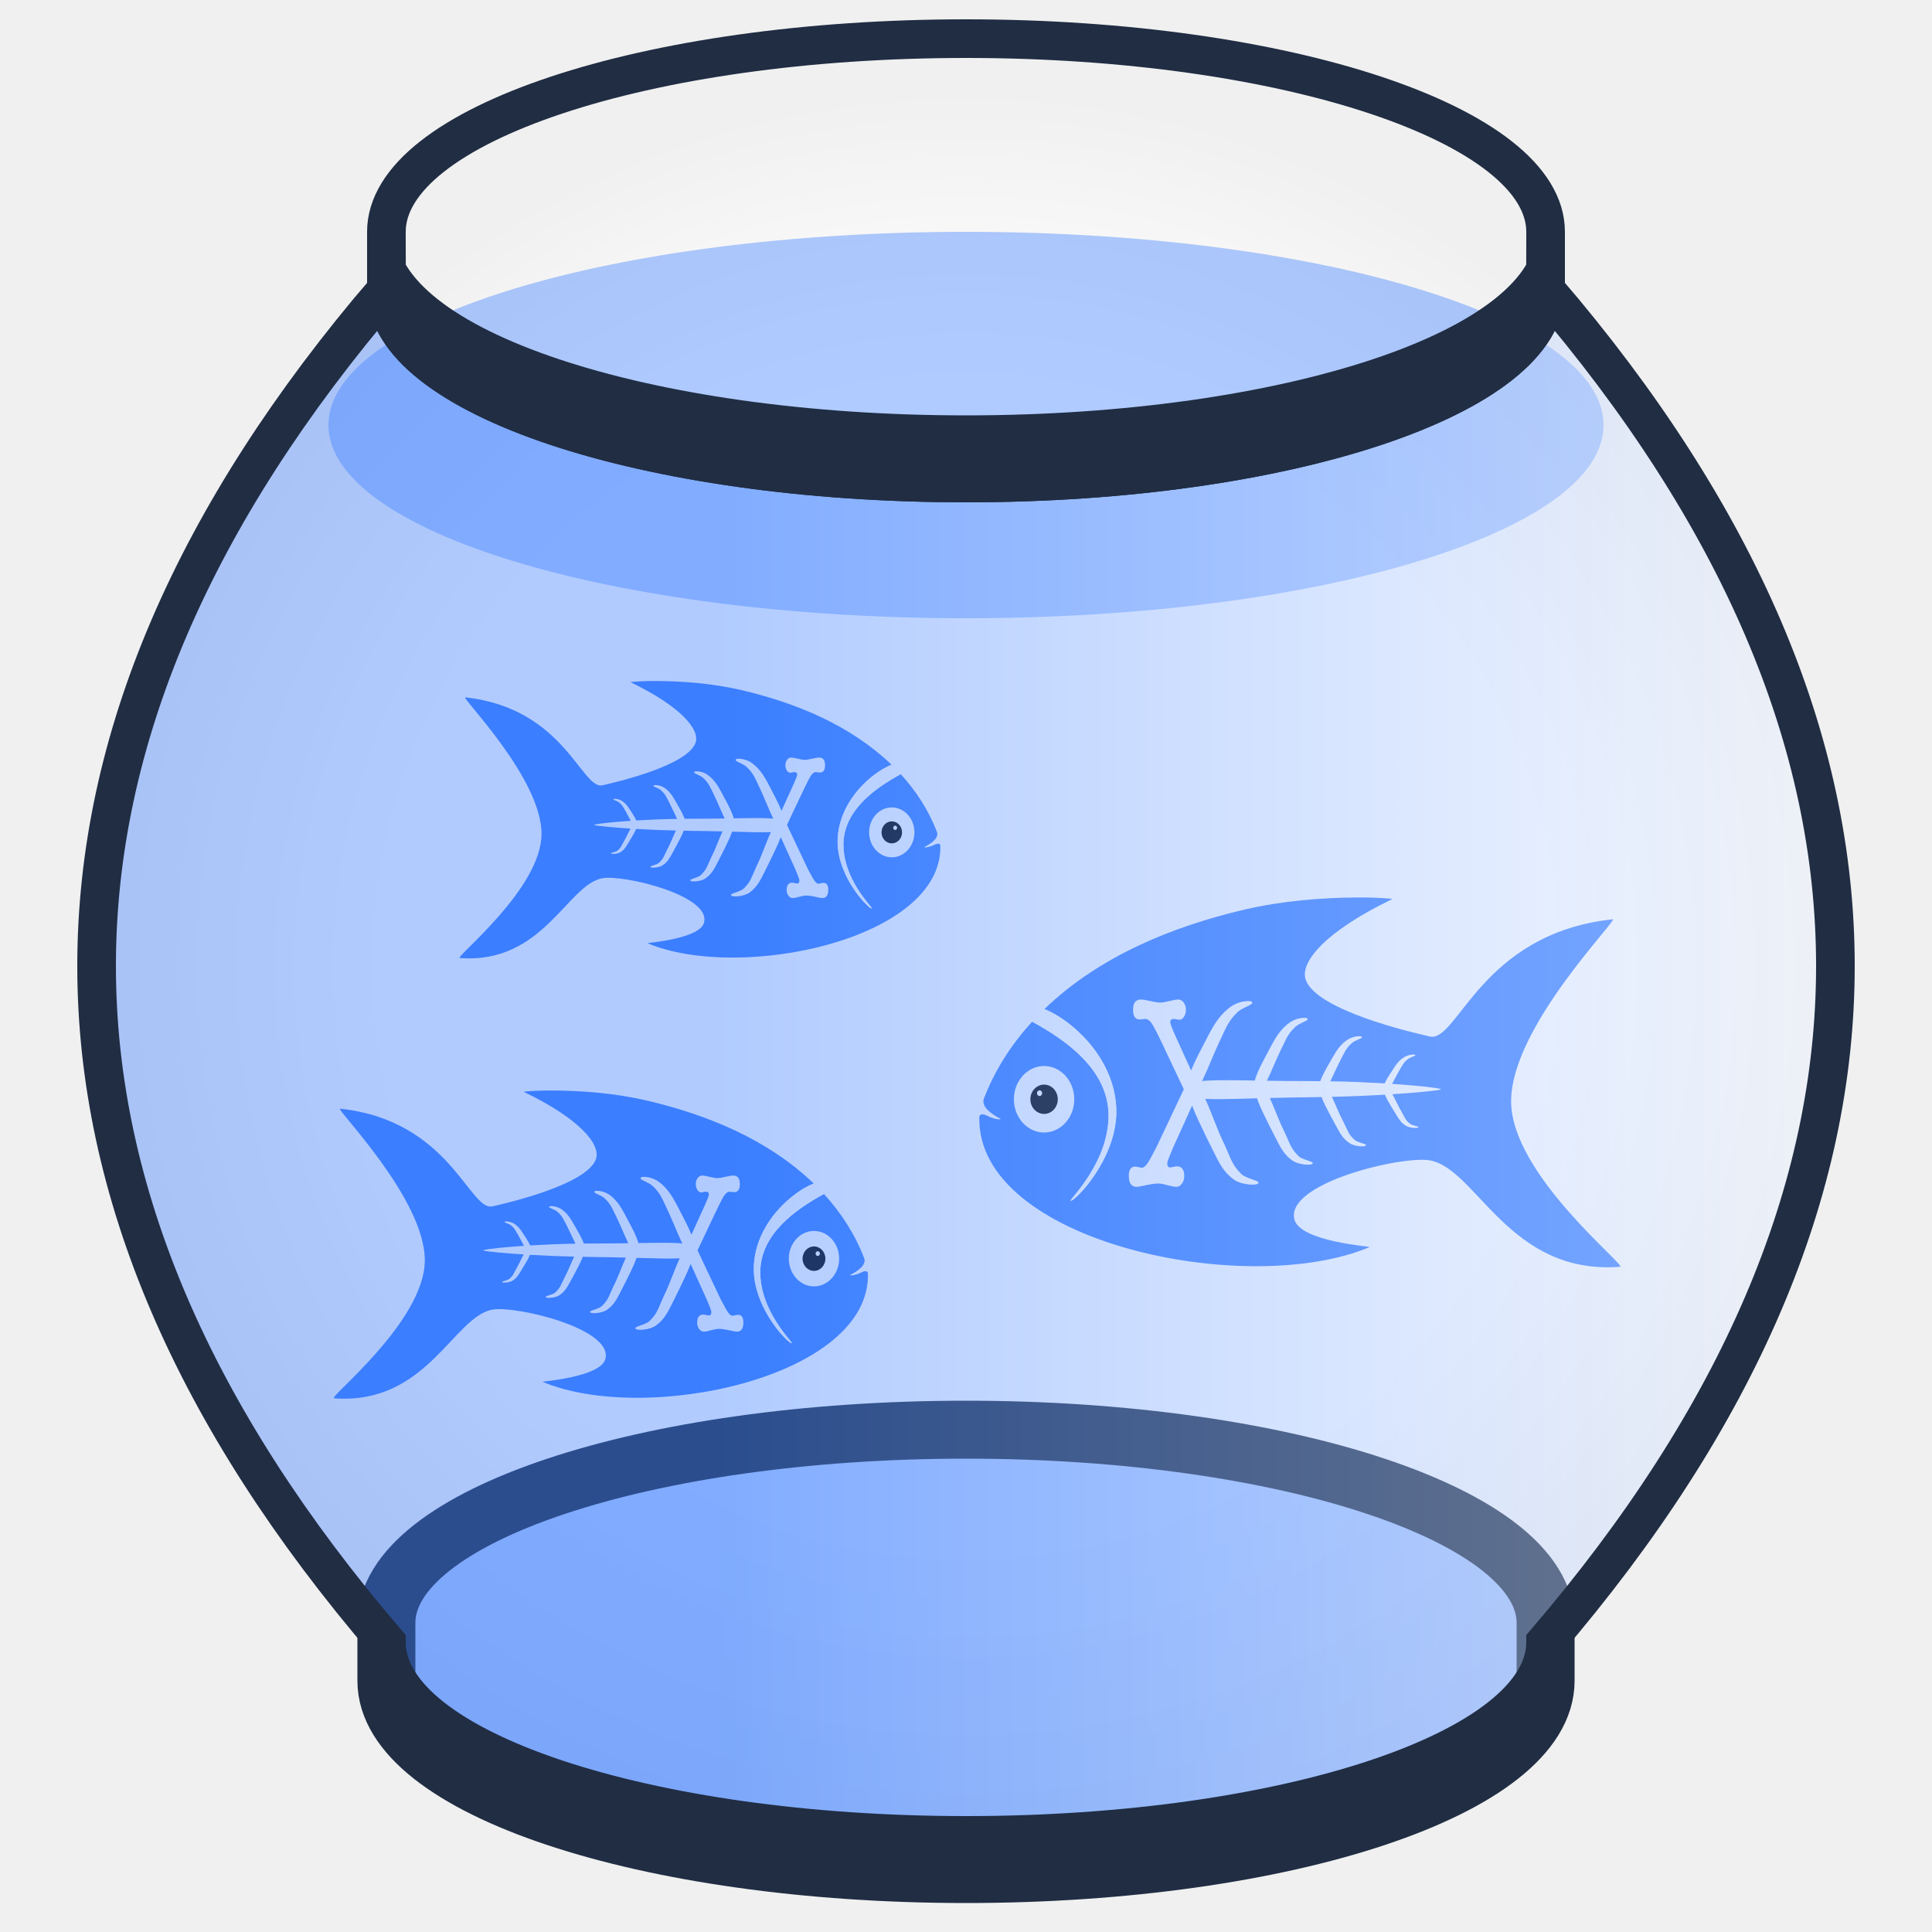
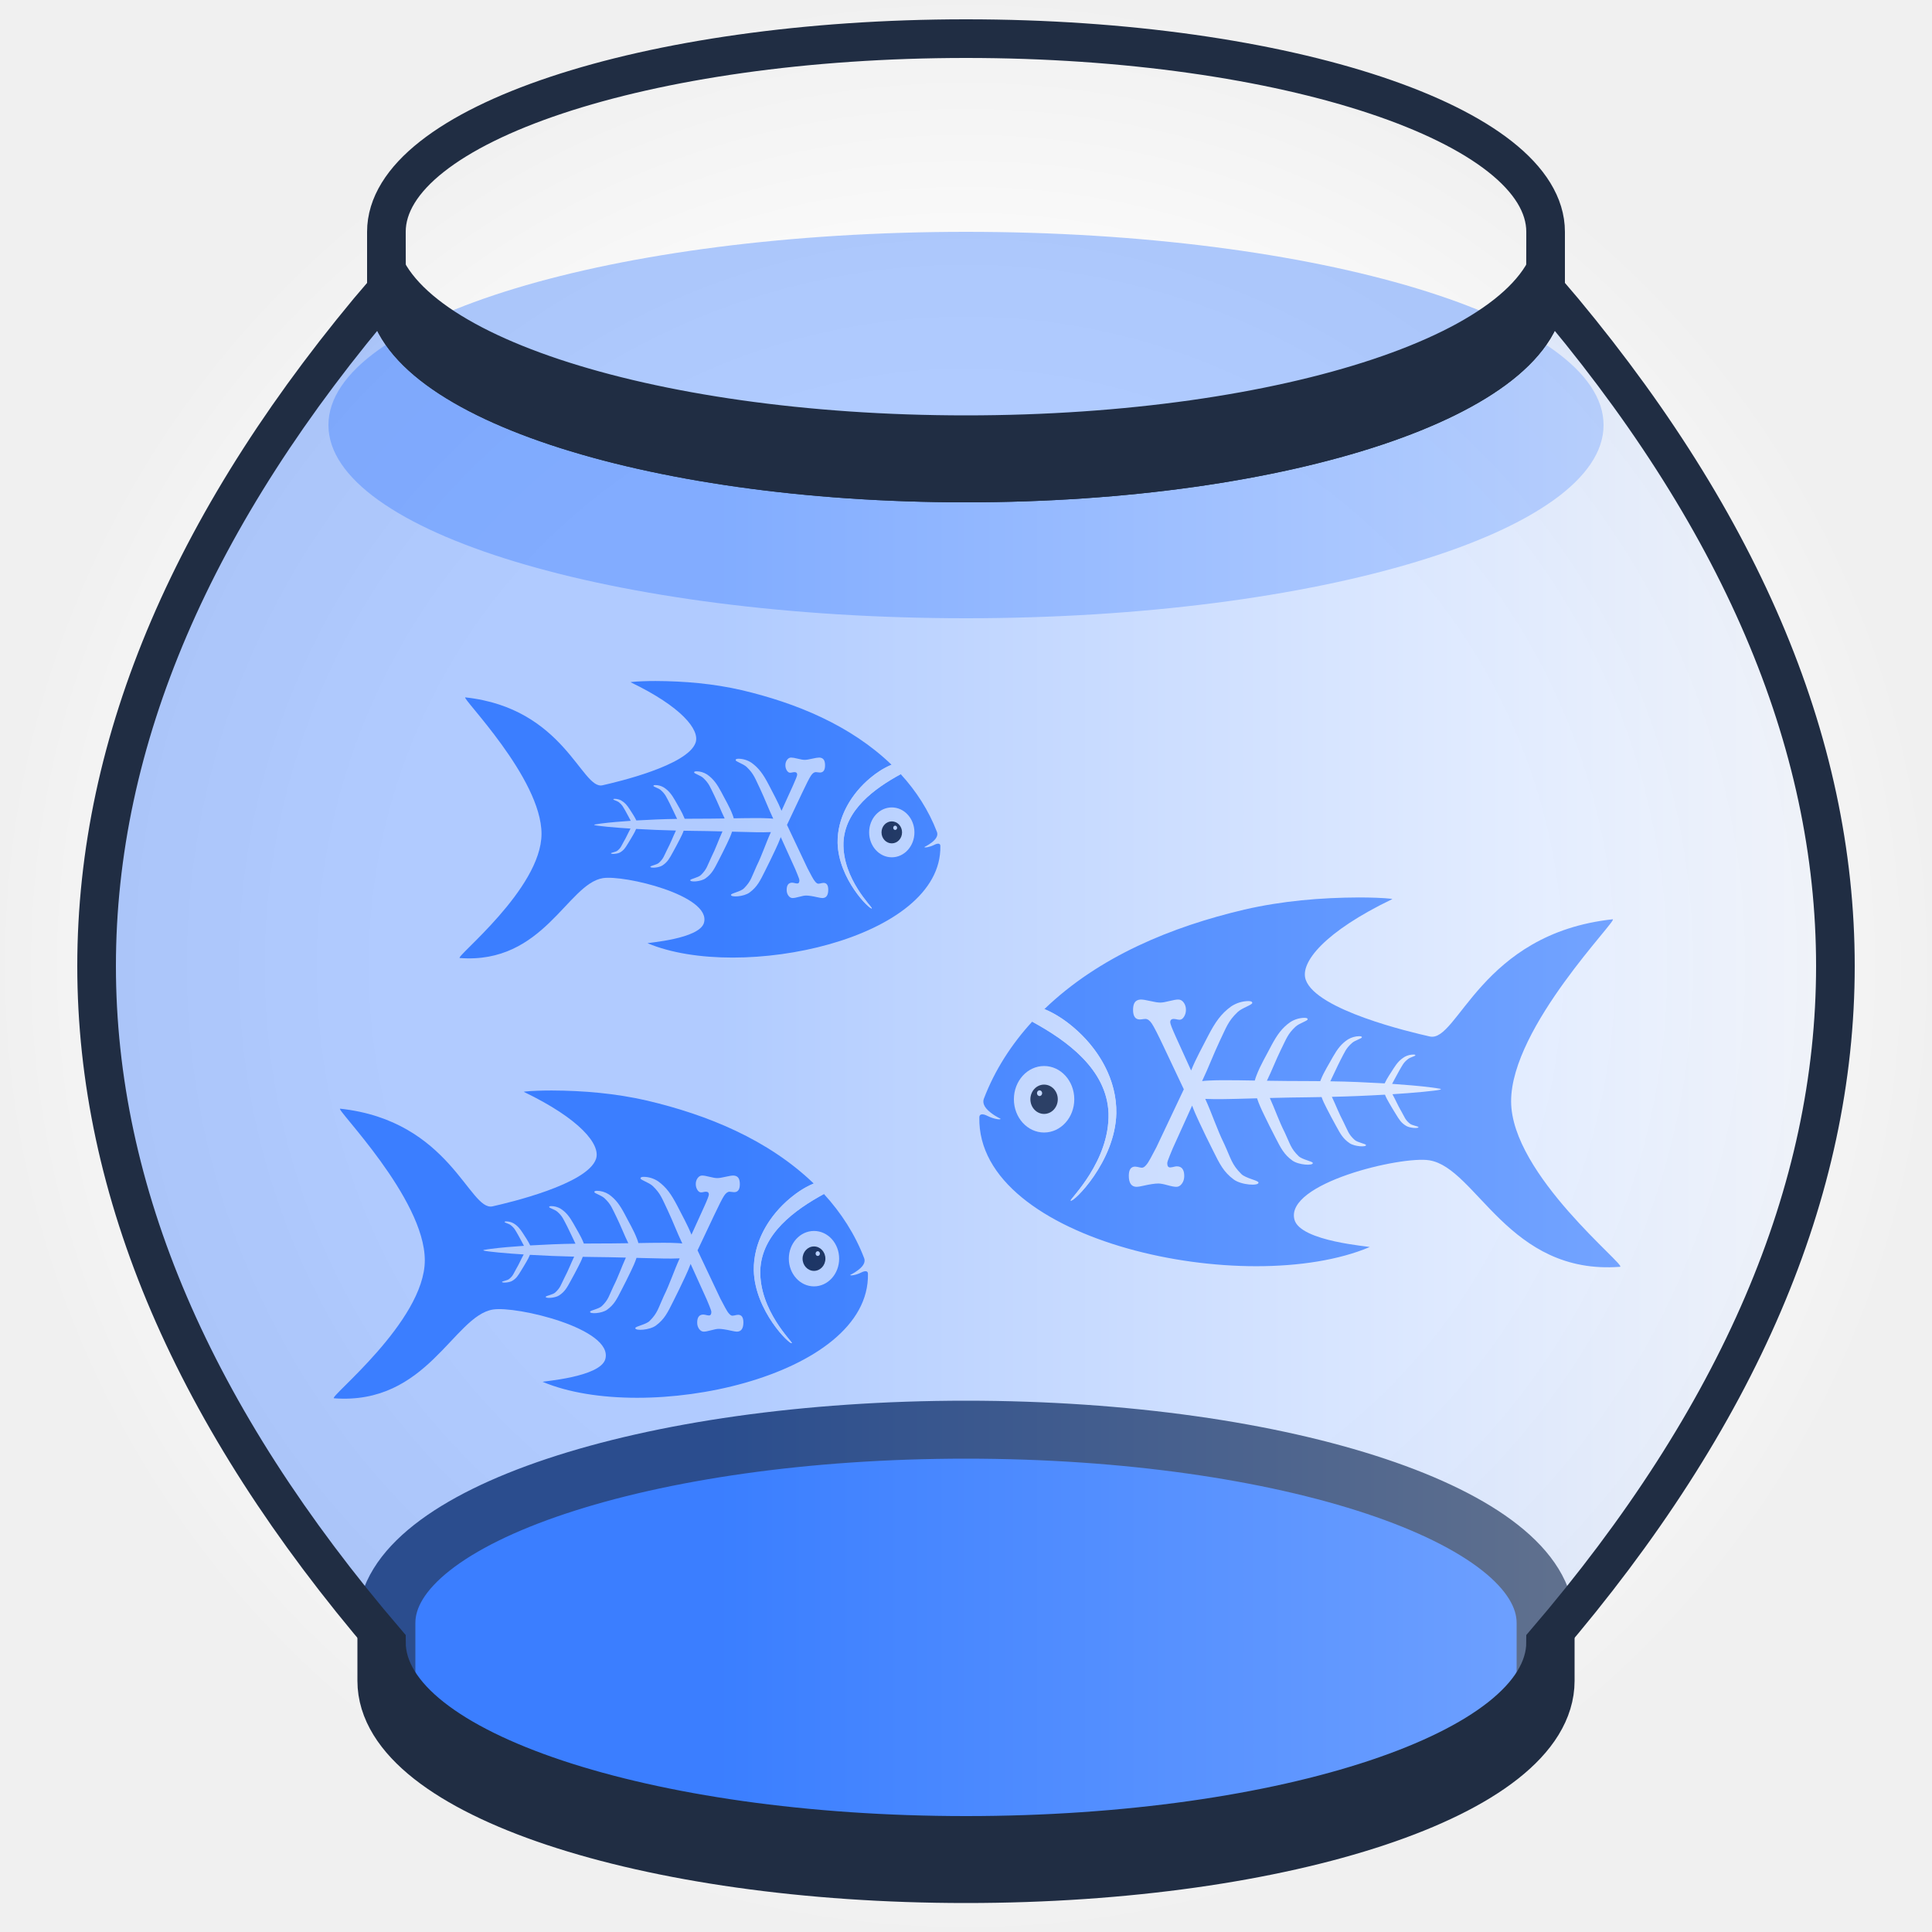
<svg xmlns="http://www.w3.org/2000/svg" xmlns:xlink="http://www.w3.org/1999/xlink" width="100%" height="100%" viewBox="0 0 100 100">
  <g alignment-baseline="baseline">
    <defs>
      <g id="Kanava" transform="scale(0.2)">
        <svg version="1.1" x="0" y="0" width="160" height="120" viewBox="0, 0, 2732, 2048">
          <g id="Layer_8_Copy">
            <g>
              <path d="M1608.412,212.295 C1624.546,212.378 1628.417,212.345 1644.297,212.63 C1666.985,213.037 1689.679,213.792 1712.324,215.272 C1720.17,215.785 1728.026,216.361 1735.838,217.274 C1738.195,217.549 1740.436,217.835 1742.74,218.308 C1743.289,218.42 1744.674,218.78 1744.219,219.107 C1468.167,351.853 1365.357,478.235 1389.937,548.848 C1433.269,673.337 1819.805,763.644 1897.782,781.19 C2011.923,806.873 2105.558,360.023 2645.877,301.651 C2673.447,298.673 2230.299,740.999 2230.408,1046.225 C2230.516,1346.604 2706.915,1721.213 2676.051,1723.569 C2219.284,1758.439 2089.095,1319.415 1896.048,1287.811 C1781.124,1268.996 1304.527,1381.546 1343.862,1530.461 C1367.723,1620.79 1658.049,1640.187 1651.498,1642.946 C1148.183,1854.902 43.377,1622.228 54.596,1111.67 C54.869,1099.26 65.57,1094.929 88.127,1106.287 C112.465,1118.543 141.524,1123.283 141.524,1118.093 C141.524,1117.079 125.225,1111.445 101.095,1092.819 C69.137,1068.151 68.311,1048.41 73.197,1035.581 C117.68,918.828 186.441,812.405 270.766,720.516 C414.184,798.498 576.238,916.116 583.149,1094.856 C588.633,1292.884 423.639,1447.246 428.324,1452.586 C437.448,1462.984 610.412,1293.808 615.06,1095.754 C617.965,956.79 541.392,828.78 437.118,741.594 C402.205,712.402 363.194,686.203 320.818,669.079 C544.558,453.698 841.012,332.107 1139.426,261.885 C1293.065,226.546 1450.982,212.855 1608.412,212.295 z" fill="#3B7EFF" fill-opacity="1" />
              <path d="M320.818,669.078 C370.561,689.926 415.688,721.301 455.409,757.567 C550.635,844.51 616.867,964.652 615.06,1095.754 C610.411,1293.807 437.448,1462.983 428.324,1452.586 C423.639,1447.246 588.633,1292.883 583.149,1094.856 C576.442,915.816 413.886,798.98 270.766,720.516 C286.673,702.63 303.58,685.672 320.818,669.078 z" fill="#FFFFFF" />
              <path d="M319.509,1174.106 C387.738,1174.106 443.049,1113.189 443.049,1038.046 C443.049,962.902 387.738,901.986 319.509,901.986 C251.28,901.986 195.969,962.902 195.969,1038.046 C195.969,1113.189 251.28,1174.106 319.509,1174.106 z" fill="#FFFFFF" />
              <path d="M319.509,1098.034 C350.463,1098.034 375.556,1071.176 375.556,1038.046 C375.556,1004.915 350.463,978.058 319.509,978.058 C288.555,978.058 263.462,1004.915 263.462,1038.046 C263.462,1071.176 288.555,1098.034 319.509,1098.034 z" fill="#000000" />
              <path d="M301.014,1024.807 C306.859,1024.807 311.597,1019.588 311.597,1013.151 C311.597,1006.714 306.859,1001.495 301.014,1001.495 C295.169,1001.495 290.431,1006.714 290.431,1013.151 C290.431,1019.588 295.169,1024.807 301.014,1024.807 z" fill="#FFFFFF" />
              <path d="M714.813,629.945 L714.813,629.945 L714.812,629.945 L714.812,629.946 Q727.85,629.946 754.359,636.182 Q780.868,642.417 794.774,642.417 Q807.811,642.417 832.148,636.182 Q856.484,629.946 868.652,629.946 Q881.689,629.946 890.815,642.417 Q899.941,654.888 899.941,671.894 Q899.941,687.767 892.119,700.238 Q884.297,712.709 873.867,712.709 C868.735,712.478 863.661,711.483 858.63,710.264 C851.98,709.301 854.731,709.502 850.4,709.308 Q835.624,709.308 835.624,722.913 Q835.624,731.983 858.222,781.867 L921.115,920.312 C940.794,870.984 967.286,824.805 991.194,777.486 C1019.543,723.303 1043.335,688.093 1085.074,658.044 C1106.81,643.803 1131.205,636.502 1155.733,636.293 C1159.834,636.599 1171.097,636.277 1171.396,643.911 C1170.482,652.45 1129.432,663.945 1111.242,681.336 C1071.533,719.299 1065.109,744.232 1037.449,801.318 C1012.237,854.77 991.574,910.239 966.099,963.571 C975.326,962.321 984.655,961.945 993.946,961.42 C1014.54,960.336 1035.174,960.086 1055.792,960.035 C1097.495,959.932 1139.199,960.759 1180.895,961.434 L1181.71,961.447 C1183.265,954.825 1185.637,948.431 1188.005,942.067 C1204.543,897.985 1228.8,858.833 1249.67,817.809 C1273.018,774.462 1292.613,746.294 1326.989,722.255 C1344.89,710.863 1364.981,705.021 1385.182,704.855 C1388.56,705.099 1397.835,704.842 1398.081,710.949 C1397.329,717.78 1363.521,726.976 1348.54,740.889 C1315.836,771.259 1310.545,791.206 1287.766,836.874 C1267.566,878.029 1251.436,921.059 1231.205,962.196 C1286.019,963.27 1340.84,963.364 1395.66,963.563 C1440.087,963.708 1422.123,963.495 1449.554,963.905 C1451.283,959.332 1450.502,961.337 1451.873,957.881 C1465.104,924.819 1484.509,895.456 1501.205,864.687 C1519.884,832.177 1535.559,811.051 1563.06,793.022 C1577.381,784.477 1593.454,780.097 1609.614,779.971 C1612.317,780.155 1619.737,779.962 1619.934,784.542 C1619.332,789.665 1592.286,796.563 1580.301,806.997 C1554.138,829.775 1549.905,844.735 1531.682,878.986 C1517.314,907.162 1504.579,936.125 1490.658,964.519 C1564.834,965.39 1638.948,968.919 1713.003,973.055 C1723.046,951.333 1737.072,931.802 1749.704,911.566 C1763.713,889.893 1775.469,875.808 1796.095,863.789 C1806.835,858.093 1818.89,855.172 1831.01,855.089 C1833.037,855.211 1838.603,855.082 1838.75,858.135 C1838.299,861.551 1818.014,866.149 1809.025,873.106 C1789.403,888.291 1786.229,898.264 1772.561,921.098 C1762.29,938.759 1753.421,957.182 1743.459,975.011 C1797.91,978.934 1852.421,982.925 1906.578,989.963 C1916.102,991.201 1925.659,992.466 1935.086,994.327 C1936.624,994.631 1942.23,995.125 1943.34,996.873 C1940.969,999.941 1917.809,1002.362 1914.176,1002.834 C1899.444,1004.744 1884.663,1006.278 1869.877,1007.703 C1828.26,1011.713 1786.548,1014.767 1744.823,1017.396 C1757.933,1040.973 1768.203,1065.999 1782.148,1089.128 C1795.682,1112.912 1796.981,1122.4 1816.565,1138.117 C1825.537,1145.317 1850.918,1148.545 1851.341,1152.118 C1852.04,1158.012 1816.601,1156.33 1801.194,1147.071 C1780.573,1134.68 1772.982,1121.895 1759.095,1099.329 C1749.581,1083.851 1740.028,1068.382 1731.066,1052.566 C1724.776,1041.807 1718.804,1030.872 1714.256,1019.256 C1641.901,1023.461 1569.471,1026.521 1497.01,1028.102 C1513.342,1062.196 1526.587,1097.672 1544.465,1131.031 C1562.51,1166.707 1564.241,1180.939 1590.354,1204.514 C1602.316,1215.314 1636.157,1220.156 1636.722,1225.515 C1637.653,1234.357 1590.402,1231.834 1569.858,1217.945 C1542.364,1199.358 1532.243,1180.181 1513.728,1146.333 C1501.042,1123.115 1488.304,1099.912 1476.354,1076.187 C1468.551,1060.776 1460.604,1045.367 1454.915,1029.021 C1421.628,1029.747 1441.596,1029.361 1395.007,1030.031 C1304.87,1031.195 1355.486,1030.36 1243.164,1032.839 C1264.396,1079.097 1280.562,1127.556 1303.745,1172.933 C1326.301,1220.502 1328.465,1239.478 1361.106,1270.912 C1376.059,1285.312 1418.36,1291.767 1419.066,1298.913 C1420.23,1310.701 1361.167,1307.338 1335.487,1288.82 C1301.119,1264.037 1288.468,1238.467 1265.323,1193.336 C1249.466,1162.379 1233.544,1131.442 1218.607,1099.808 C1208.204,1078.404 1198.283,1056.766 1190.895,1034.123 L1157.935,1035.012 C1124.158,1035.944 1090.379,1036.928 1056.592,1037.377 C1031.632,1037.709 1006.629,1037.859 981.688,1036.655 L978.938,1036.505 C1006.879,1097.312 1027.08,1161.397 1056.852,1221.392 C1084.239,1280.853 1086.867,1304.573 1126.5,1343.865 C1144.656,1361.865 1196.018,1369.934 1196.875,1378.866 C1198.289,1393.602 1126.573,1389.398 1095.393,1366.25 C1053.663,1335.271 1038.302,1303.308 1010.2,1246.895 C990.946,1208.199 971.613,1169.527 953.477,1129.986 C943.283,1108.298 933.531,1086.42 925.201,1063.945 L846.054,1238.765 L833.886,1268.243 Q823.456,1293.186 823.456,1299.988 Q823.456,1316.994 835.624,1316.994 C841.613,1316.651 847.501,1315.194 853.36,1313.734 C860.913,1312.463 857.832,1312.73 862.568,1312.459 Q892.988,1312.459 892.988,1352.14 Q892.988,1370.28 883.427,1383.318 Q873.867,1396.356 860.83,1396.356 Q848.661,1396.356 824.325,1389.553 Q799.989,1382.751 786.952,1382.751 Q766.092,1382.751 726.111,1391.821 Q706.121,1396.356 698.299,1396.356 Q666.14,1396.356 666.14,1351.006 Q666.14,1313.593 692.215,1313.593 C698.408,1313.944 704.503,1315.423 710.576,1316.852 C718.355,1318.121 715.193,1317.854 720.027,1318.128 Q734.803,1318.128 755.663,1278.446 L779.13,1234.23 L891.25,997.278 L808.68,822.682 Q773.915,748.989 760.877,729.148 Q747.84,709.308 733.934,709.308 C728.932,709.484 723.96,710.224 718.995,710.937 C712.678,711.571 715.235,711.438 711.336,711.575 Q683.523,711.575 683.523,671.894 C683.82,649.23 689.688,631.093 714.812,629.945 L714.812,629.945 L714.813,629.945 z" fill="#FFFFFF" />
            </g>
          </g>
        </svg>
      </g>
      <linearGradient id="barrelful" x1="20%" x2="100%" y1="0%" y2="0%">
        <stop offset="20%" stop-color="#3b7eff" />
        <stop offset="100%" stop-color="#ebf2ff" />
      </linearGradient>
      <radialGradient id="splash">
        <stop offset="60%" stop-color="white" />
-         <stop offset="90%" stop-color="white" stop-opacity="0" />
+         <stop offset="100%" stop-color="white" stop-opacity="0" />
      </radialGradient>
    </defs>
    <rect fill="url(#splash)" width="100%" height="100%" />
    <g transform="translate(50 15)">
      <ellipse id="soup" cy="7" rx="33" ry="10" fill="#3b7eff" fill-opacity="0.4" />
-       <path id="bottom" stroke-width="3" stroke="#202d43" fill="#3b7eff" fill-opacity="0.4" stroke-linecap="round" d="M 30 72 a 30 10 0 0 1 -60 0              v -3    a 30 10 0 0 1 60 0 z" />
+       <path id="bottom" stroke-width="3" stroke="#202d43" fill="#3b7eff" fill-opacity="1" stroke-linecap="round" d="M 30 72 a 30 10 0 0 1 -60 0              v -3    a 30 10 0 0 1 60 0 z" />
      <g transform="translate(0 32) scale(0.9 0.9)">
        <use x="1" y="-17" transform="scale(-0.9 0.9)" xlink:href="#Kanava" />
        <use x="0" y="-3" transform="scale(1.2 1.2)" xlink:href="#Kanava" />
        <use x="5" y="8" transform="scale(-1 1)" xlink:href="#Kanava" />
      </g>
      <path fill="url(#barrelful)" fill-opacity="0.4" stroke-width="2" stroke="#202d43" d="M -30 0 q -30 35 0 70              a 30 10 0 1 0 60 0 q 30 -35 0 -70              a 30 10 0 0 1 -60 0 z" />
      <path id="lid" stroke-width="2" fill="none" stroke="#202d43" d="M 30 0 a 30 10 0 0 1 -60 0              v -3        a 30 10 0 0 1 60 0 z" />
-       <path stroke-width="1" fill="#202d43" stroke="#202d43" d="M 30 0 a 30 10 0 0 1 -60 0              v -3        a 30 10 0 0 0 60 0 z" />
+       <path id="rim" stroke-width="1" fill="#202d43" stroke="#202d43" d="M 30 0 a 30 10 0 0 1 -60 0              v -3        a 30 10 0 0 0 60 0 z" />
    </g>
  </g>
</svg>
